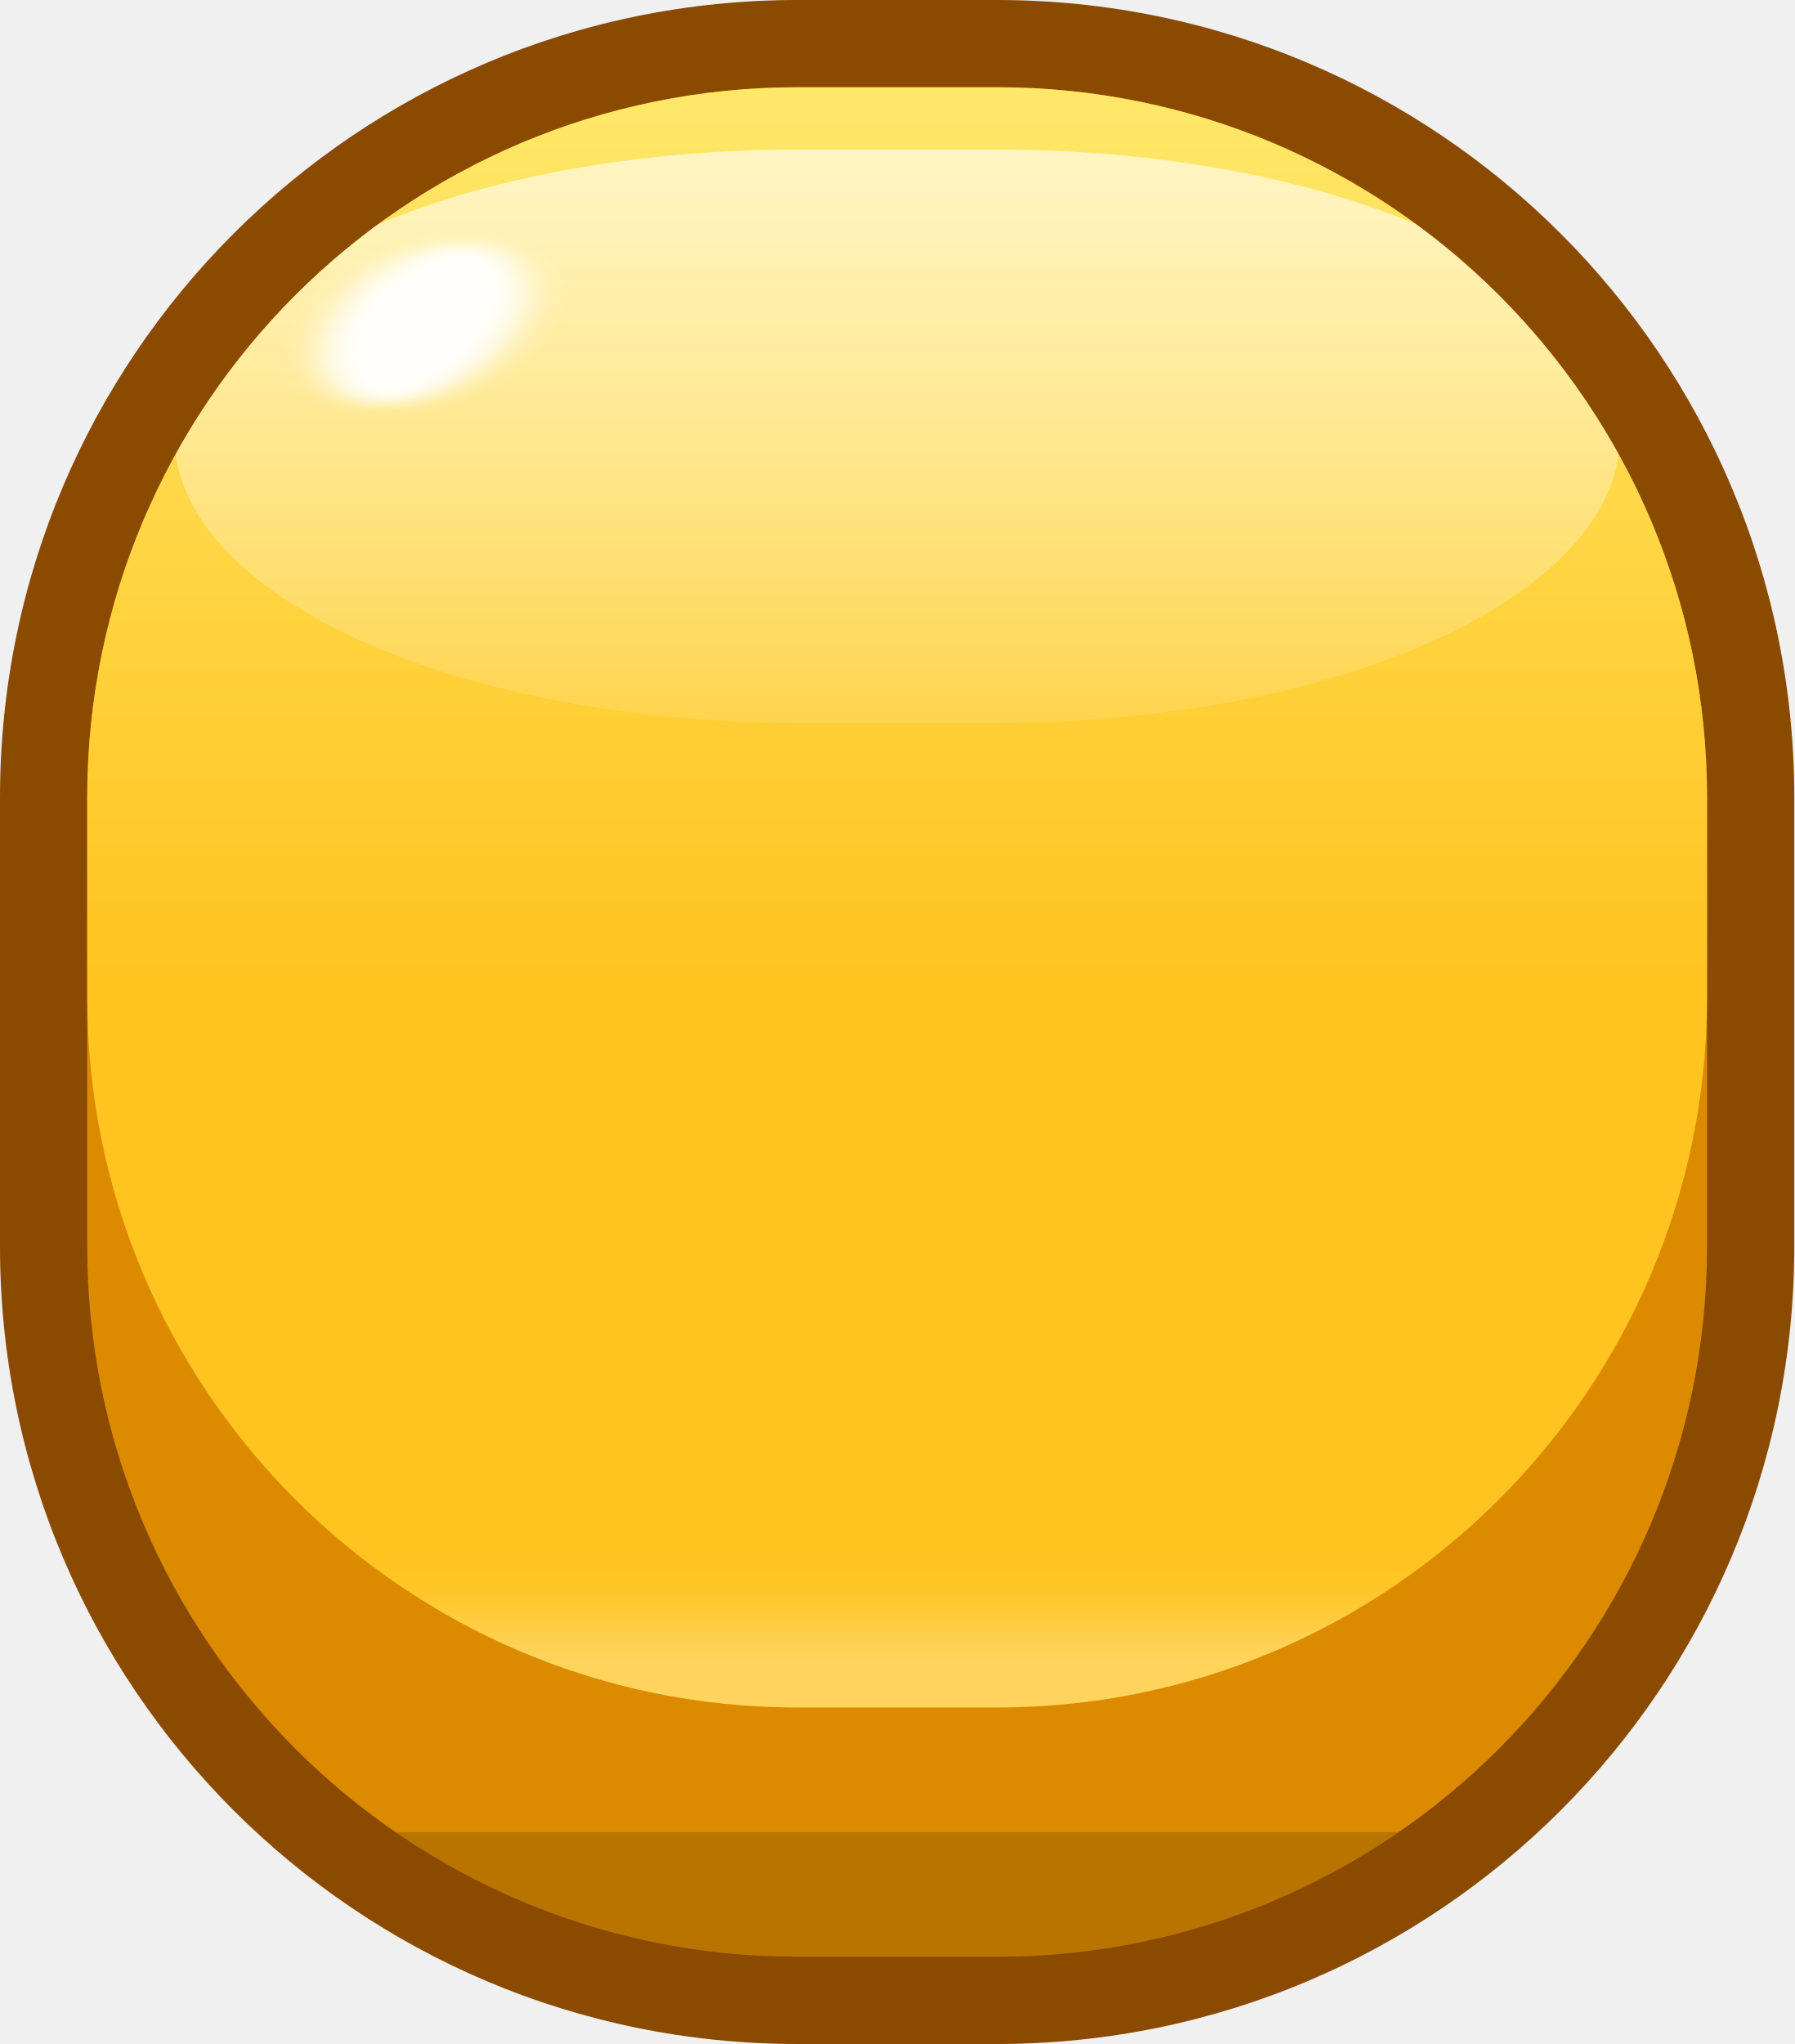
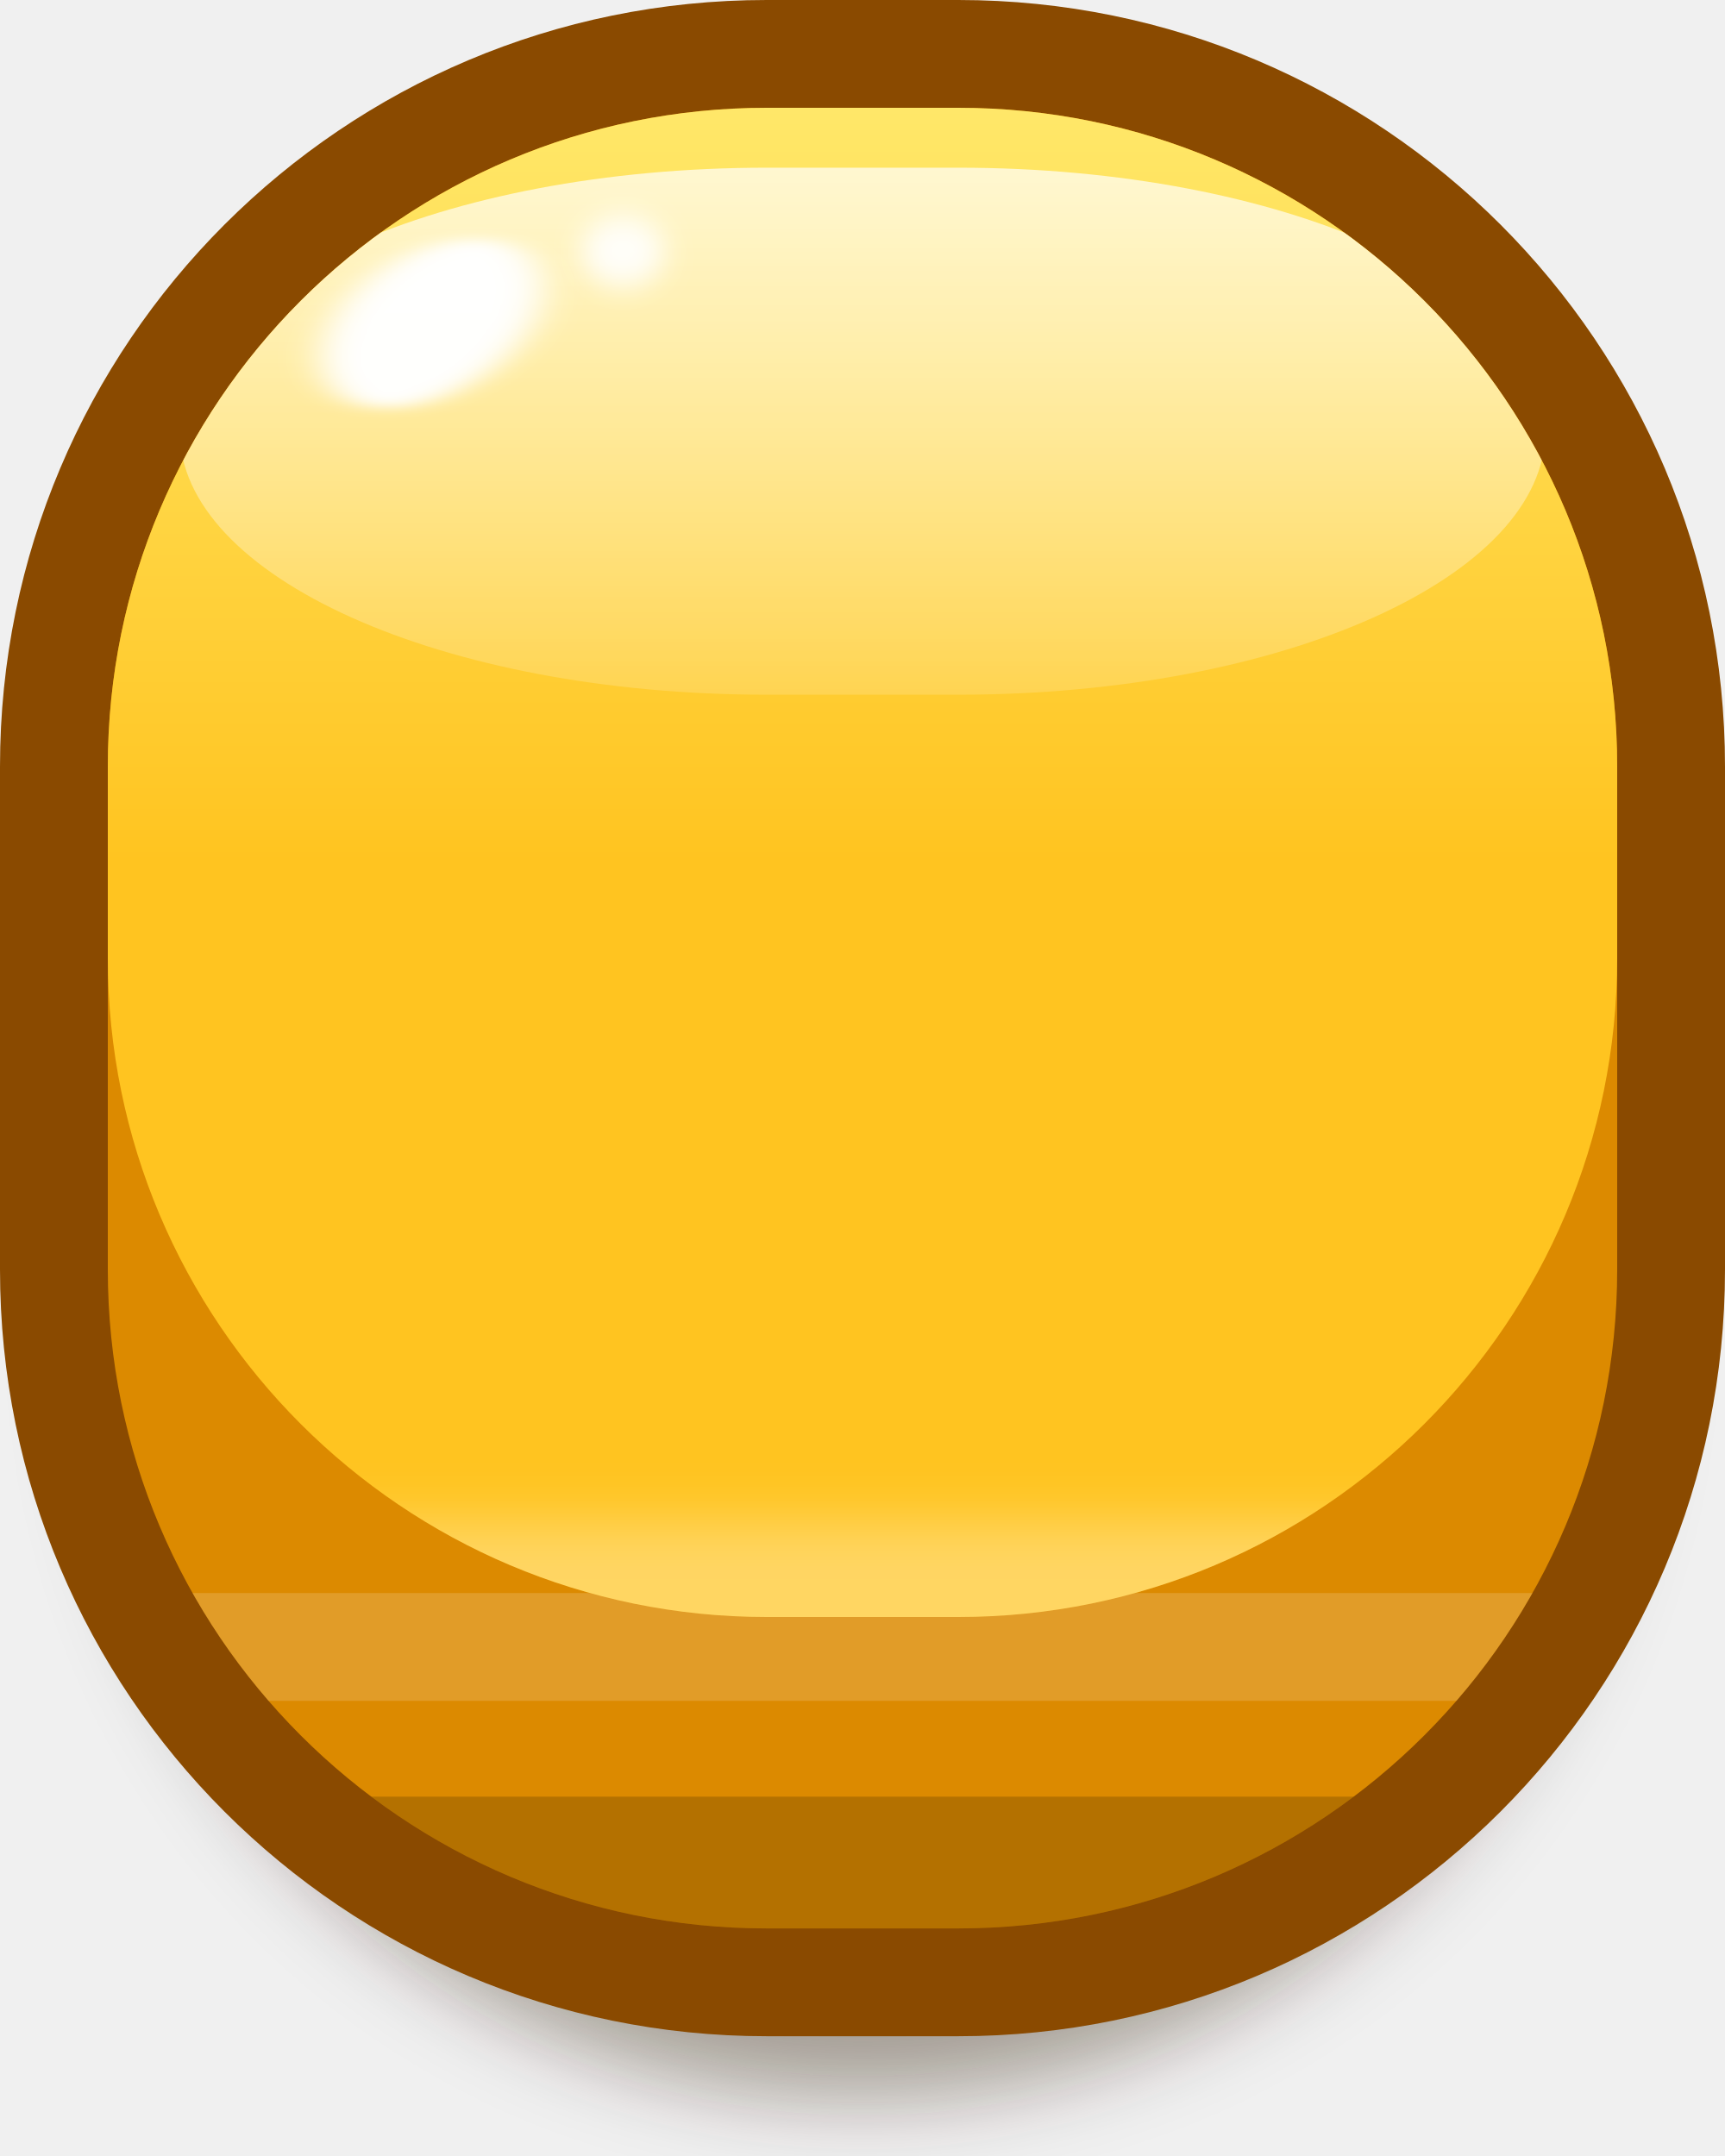
- <svg xmlns="http://www.w3.org/2000/svg" width="144" height="164" viewBox="0 0 144 164">
+ <svg xmlns="http://www.w3.org/2000/svg" width="144" height="180" viewBox="0 0 144 180">
  <defs>
    <filter id="b1" x="-60%" y="-60%" width="220%" height="220%">
      <feGaussianBlur stdDeviation="1.2" />
    </filter>
    <filter id="b2" x="-60%" y="-60%" width="220%" height="220%">
      <feGaussianBlur stdDeviation="2.2" />
    </filter>
    <filter id="b3" x="-60%" y="-60%" width="220%" height="220%">
      <feGaussianBlur stdDeviation="3.5" />
    </filter>
    <filter id="b5" x="-60%" y="-60%" width="220%" height="220%">
      <feGaussianBlur stdDeviation="5" />
    </filter>
    <filter id="b8" x="-60%" y="-60%" width="220%" height="220%">
      <feGaussianBlur stdDeviation="8" />
    </filter>
    <filter id="b12" x="-60%" y="-60%" width="220%" height="220%">
      <feGaussianBlur stdDeviation="12" />
    </filter>
-     <linearGradient id="g1" x1="0" y1="0" x2="0" y2="1">
-       <stop offset="0" stop-color="#dc8a00" />
-       <stop offset="1" stop-color="#dc8a00" />
-     </linearGradient>
-     <clipPath id="c2">
-       <rect x="7" y="7" width="130" height="150" rx="57" fill="#000" />
+     <clipPath id="c1">
+       <rect x="9" y="9" width="126" height="152" rx="55" fill="#000" />
    </clipPath>
-     <linearGradient id="g3" x1="0" y1="0" x2="0" y2="1">
+     <linearGradient id="g2" x1="0" y1="0" x2="0" y2="1">
      <stop offset="0" stop-color="#ffe86a" />
-       <stop offset="0.55" stop-color="#ffc420" />
+       <stop offset="0.5" stop-color="#ffc420" />
      <stop offset="1" stop-color="#ffc420" />
    </linearGradient>
-     <clipPath id="c4">
-       <rect x="7" y="7" width="130" height="130" rx="57" fill="#000" />
+     <clipPath id="c3">
+       <rect x="9" y="9" width="126" height="126" rx="55" fill="#000" />
    </clipPath>
-     <linearGradient id="g5" x1="0" y1="0" x2="0" y2="1">
-       <stop offset="0" stop-color="#fff" stop-opacity="0.62" />
-       <stop offset="1" stop-color="#fff" stop-opacity="0.12" />
+     <linearGradient id="g4" x1="0" y1="0" x2="0" y2="1">
+       <stop offset="0" stop-color="#fff" stop-opacity="0.7" />
+       <stop offset="1" stop-color="#fff" stop-opacity="0.16" />
    </linearGradient>
  </defs>
-   <rect x="0" y="0" width="144" height="164" rx="64" fill="#8a4a00" />
-   <rect x="7" y="7" width="130" height="150" rx="57" fill="url(#g1)" />
-   <g clip-path="url(#c2)">
-     <rect x="7" y="147" width="130" height="12" rx="0" fill="#000" opacity=".16" />
+   <rect x="8" y="14" width="128" height="161" rx="64" fill="#2a1206" opacity=".38" filter="url(#b3)" />
+   <rect x="0" y="0" width="144" height="170" rx="64" fill="#8a4a00" />
+   <rect x="9" y="9" width="126" height="152" rx="55" fill="#dc8a00" />
+   <g clip-path="url(#c1)">
+     <rect x="9" y="150" width="126" height="13" rx="0" fill="#000" opacity=".18" />
+     <rect x="9" y="133" width="126" height="9" rx="0" fill="#fff" opacity=".16" />
  </g>
-   <rect x="7" y="7" width="130" height="130" rx="57" fill="url(#g3)" />
-   <g clip-path="url(#c4)">
-     <rect x="14" y="12" width="116" height="46" rx="50" fill="url(#g5)" />
-     <ellipse cx="34" cy="26" rx="9" ry="5.5" fill="#fff" opacity="0.95" filter="url(#b1)" transform="rotate(-28 34 26)" />
-     <rect x="3" y="130" width="138" height="12" rx="0" fill="#fff" opacity=".28" filter="url(#b2)" />
+   <rect x="9" y="9" width="126" height="126" rx="55" fill="url(#g2)" />
+   <g clip-path="url(#c3)">
+     <rect x="15" y="14" width="114" height="44" rx="49" fill="url(#g4)" />
+     <ellipse cx="36" cy="27" rx="10" ry="6" fill="#fff" opacity="0.98" filter="url(#b1)" transform="rotate(-28 36 27)" />
+     <ellipse cx="52" cy="21" rx="3.5" ry="3" fill="#fff" opacity="0.9" filter="url(#b1)" />
+     <rect x="5" y="127" width="134" height="13" rx="0" fill="#fff" opacity=".3" filter="url(#b2)" />
  </g>
</svg>
